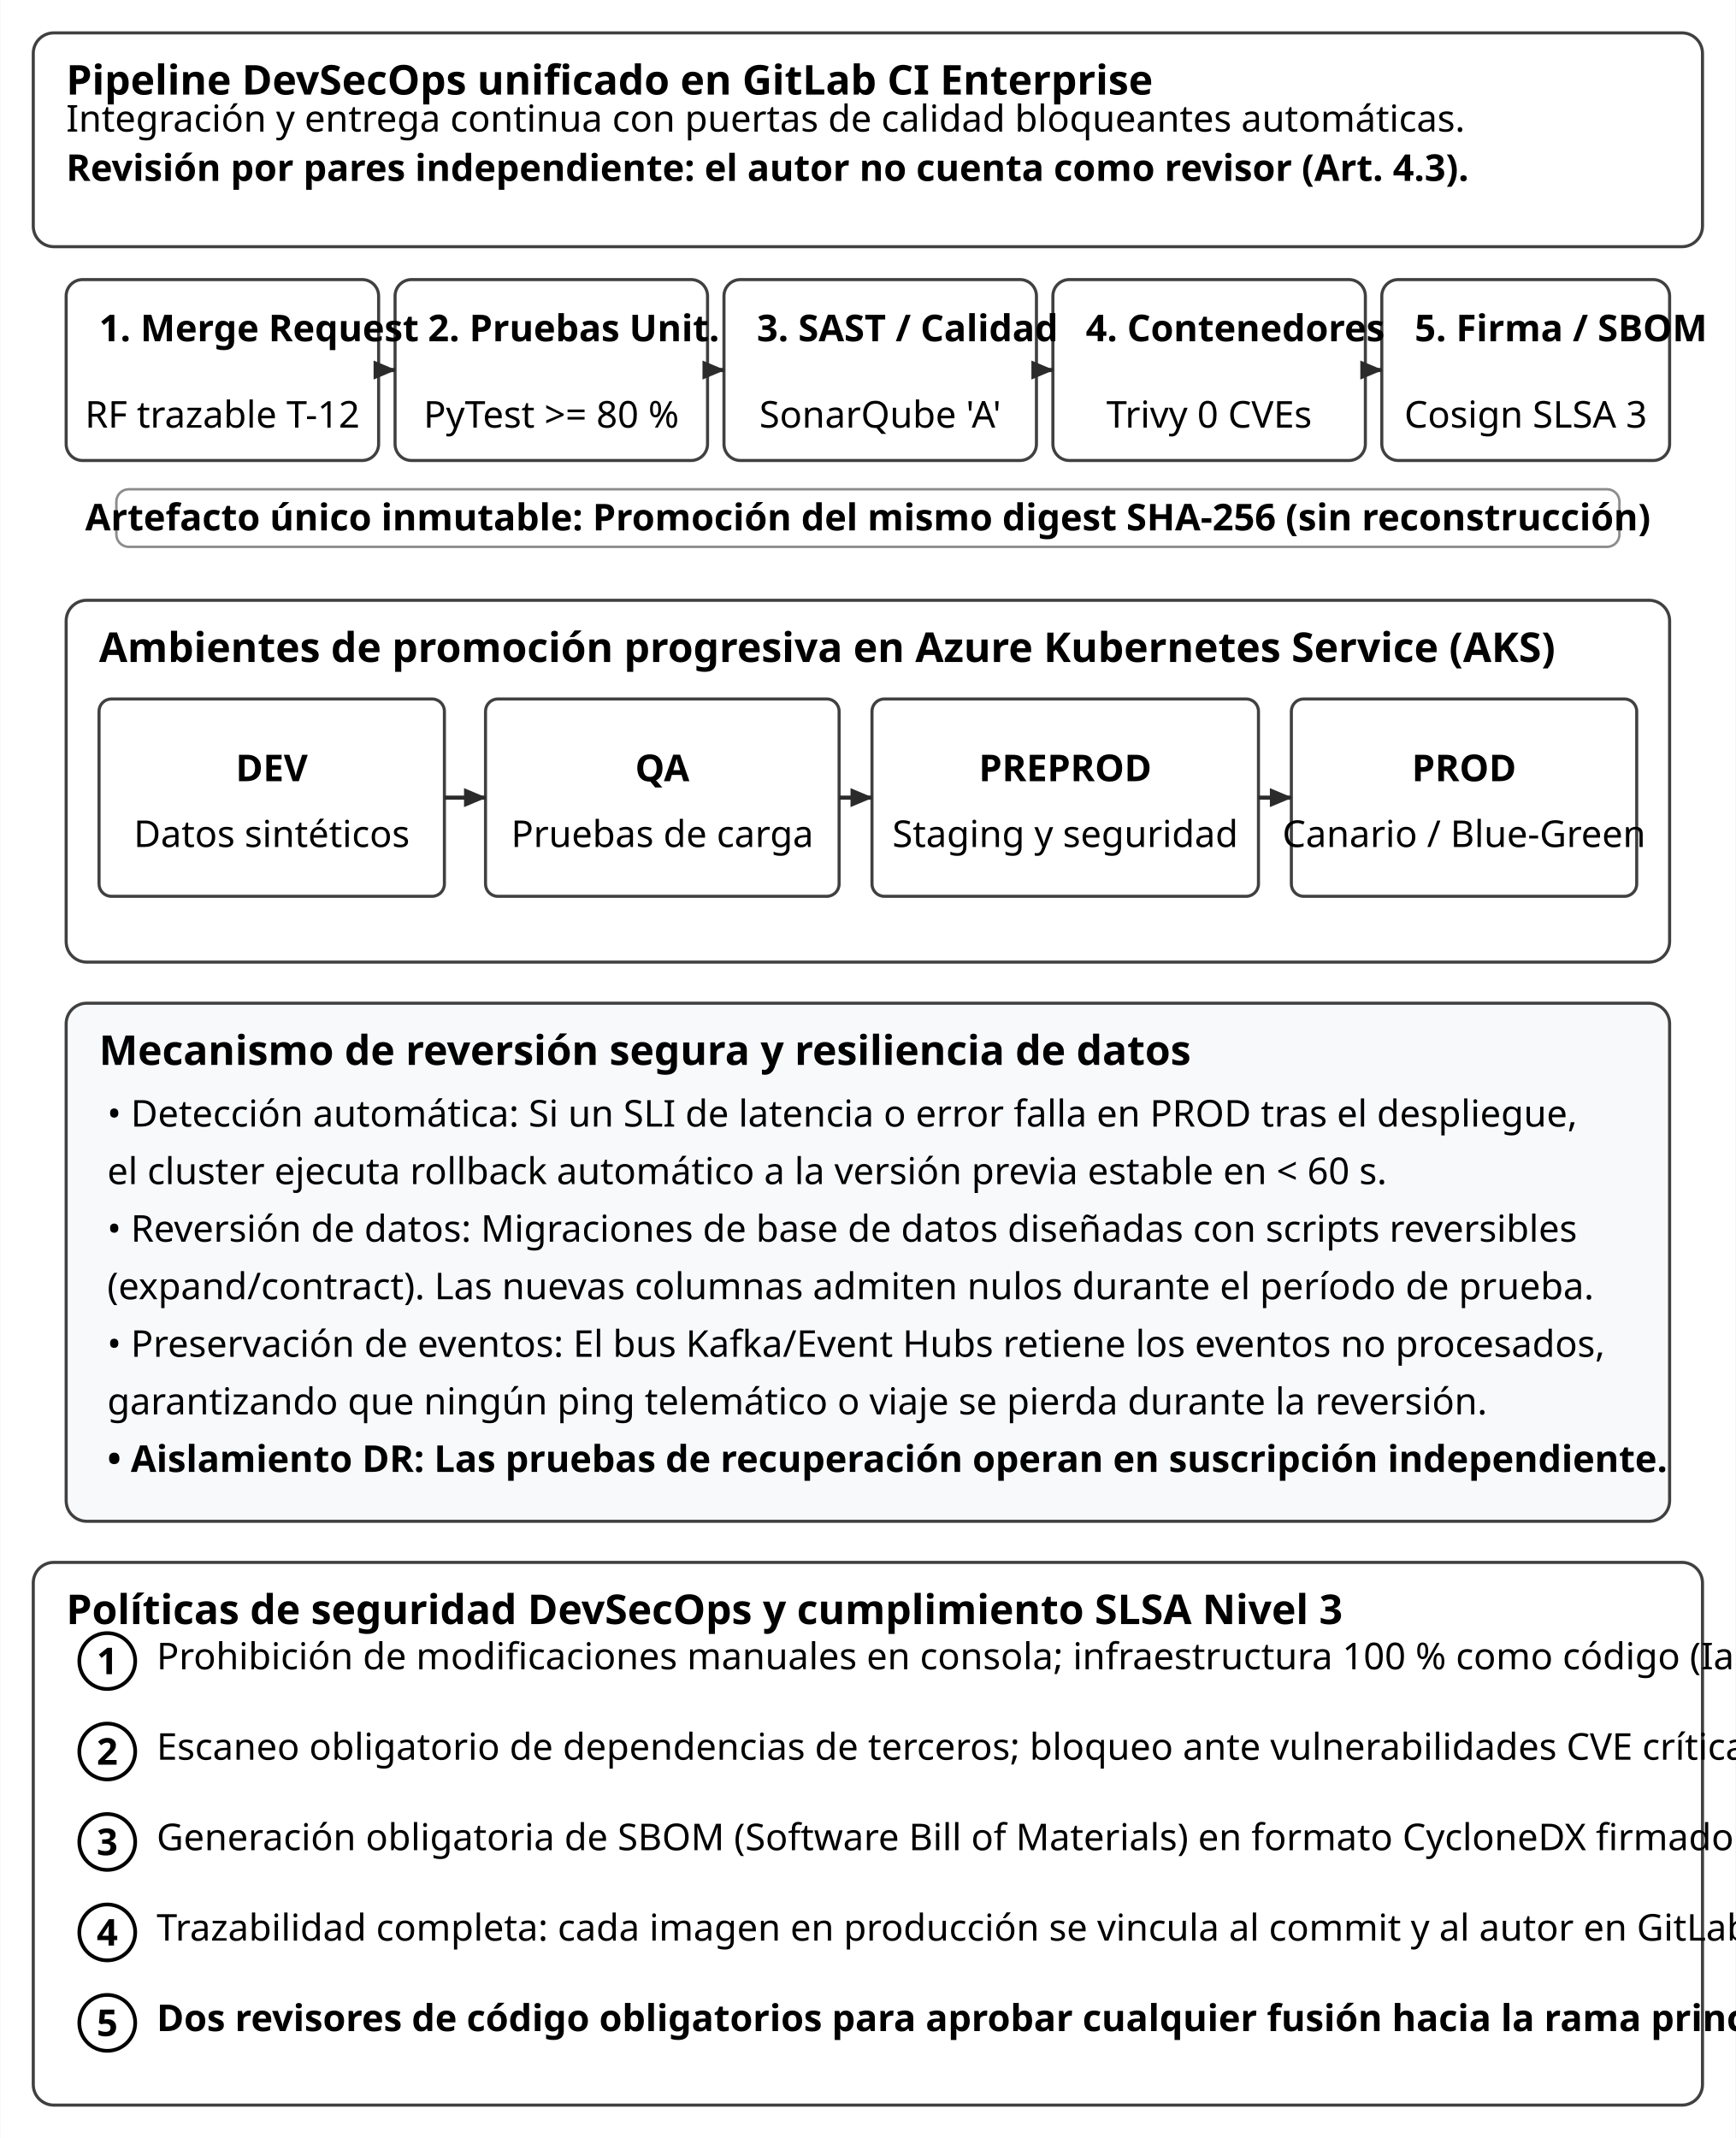
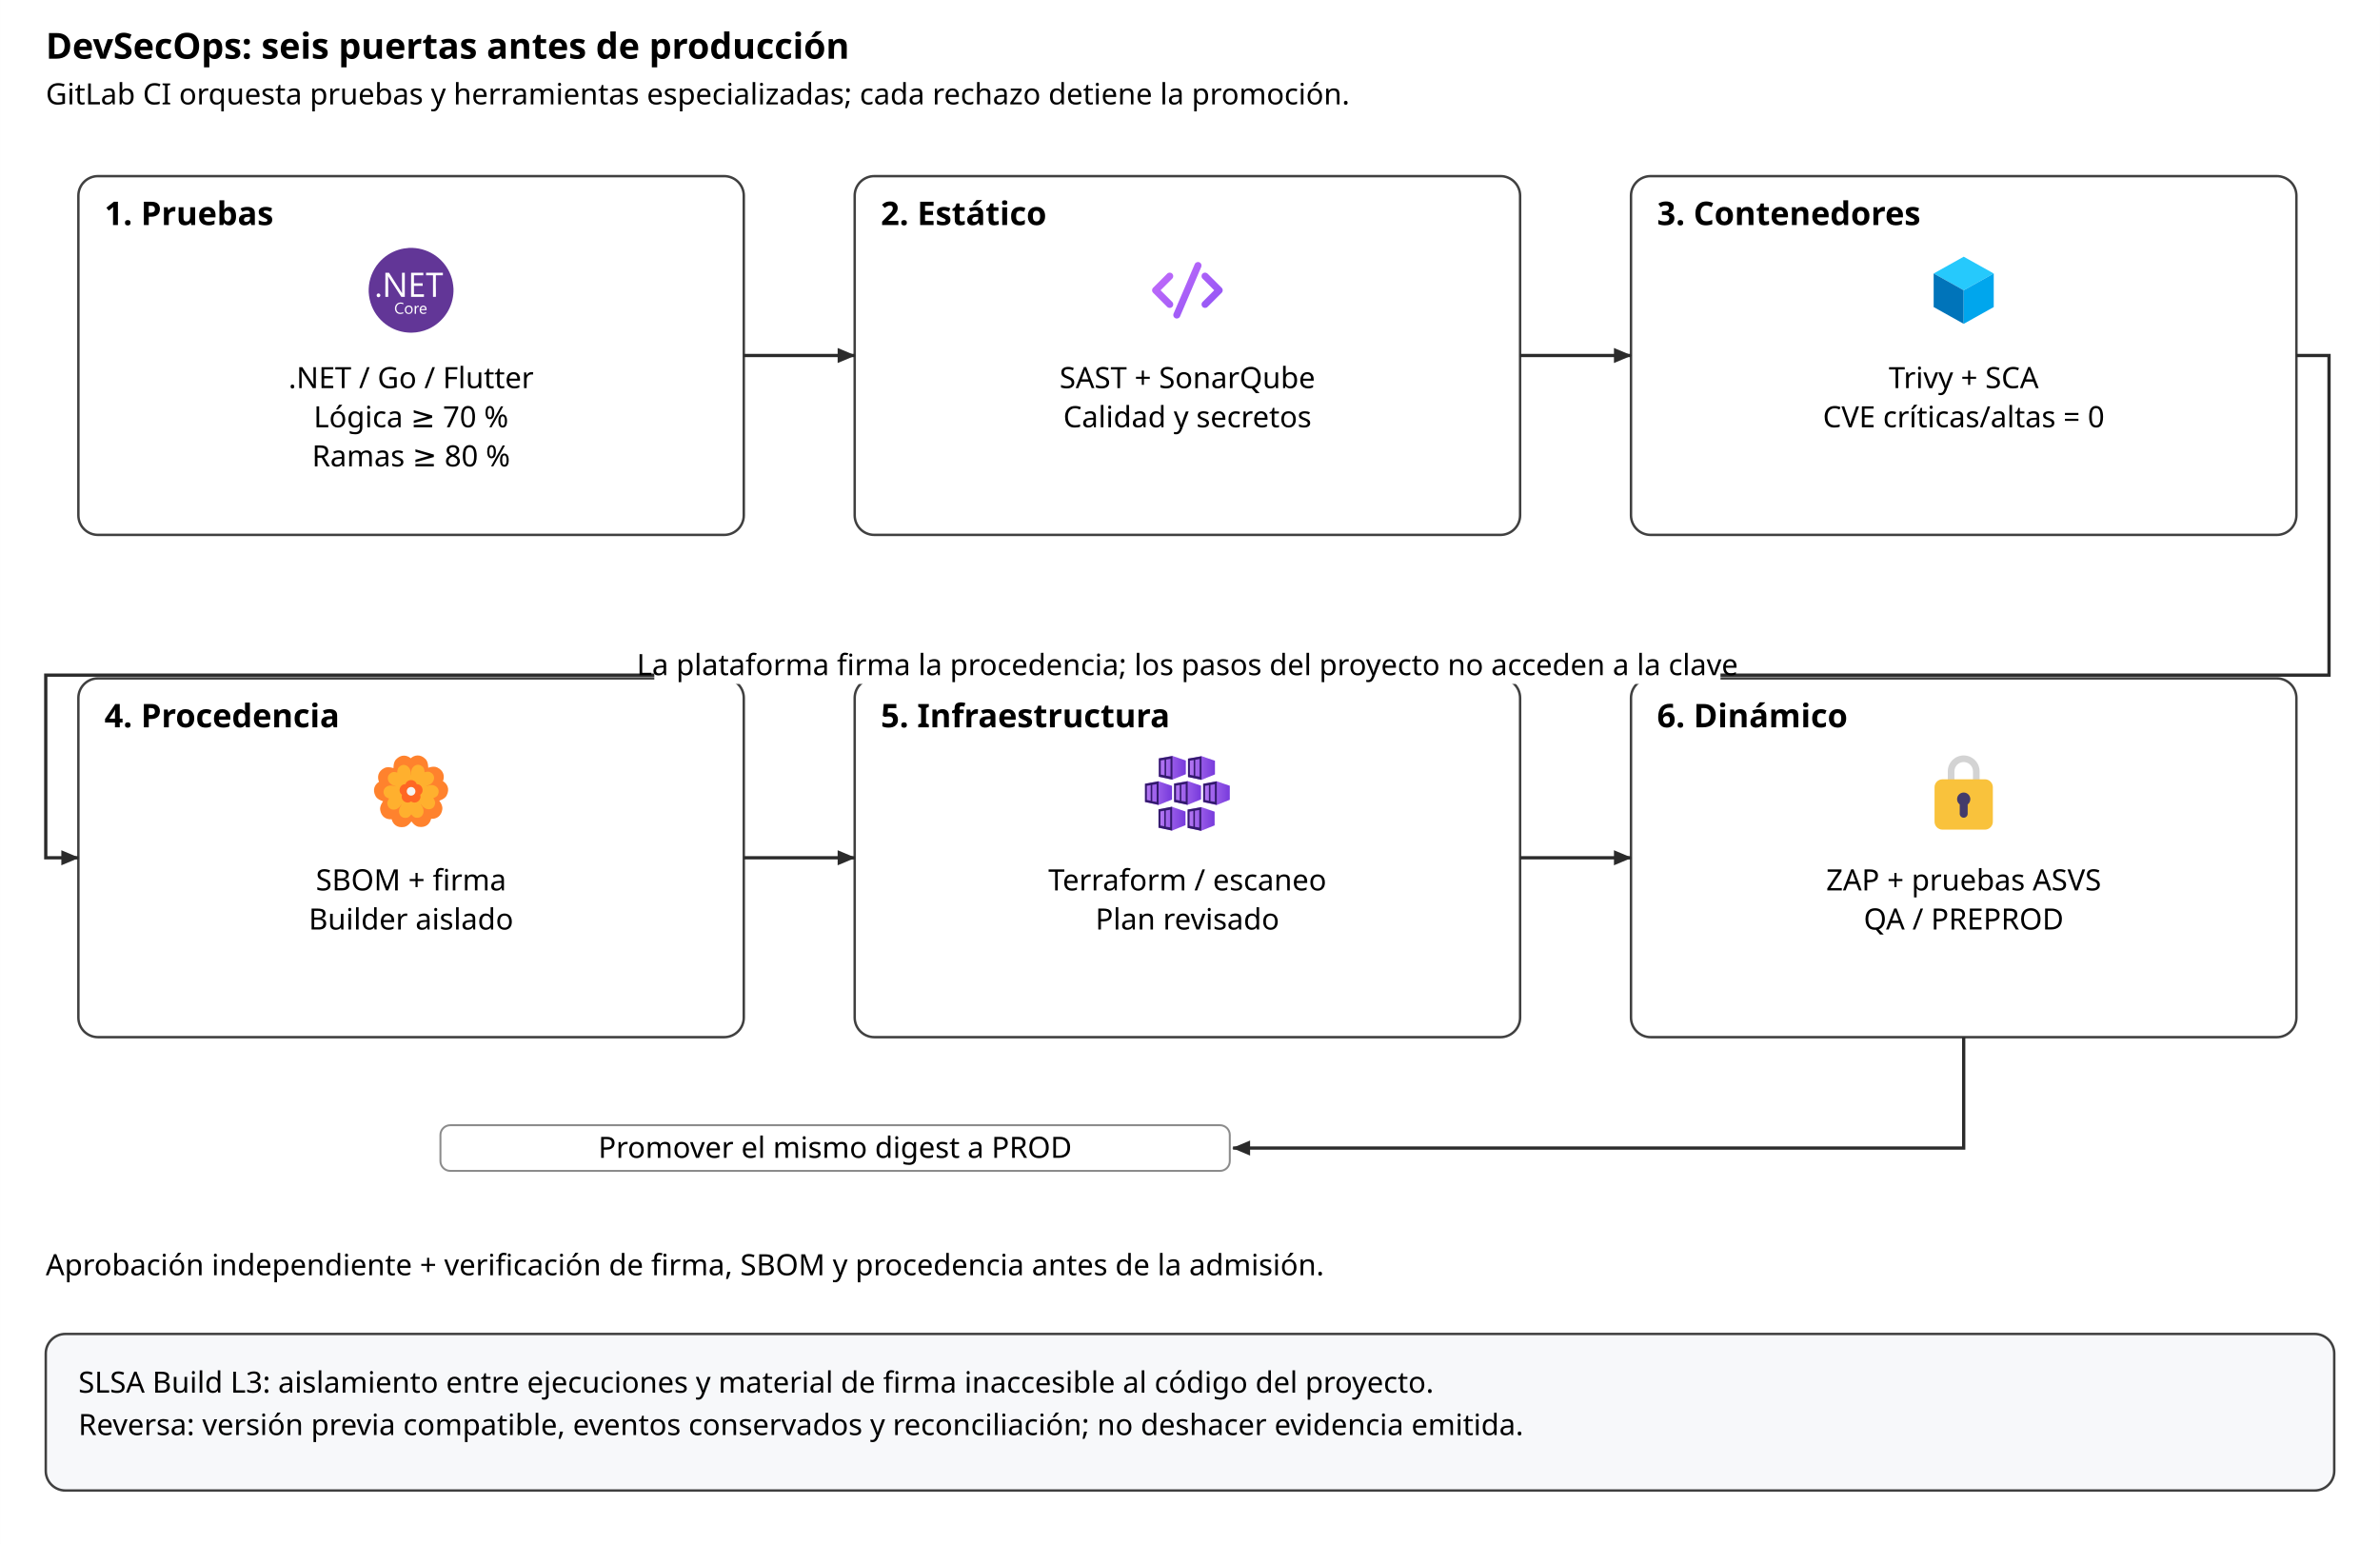
- <svg xmlns="http://www.w3.org/2000/svg" width="148.9mm" height="183.4mm" viewBox="0 0 422 520">
+ <svg xmlns="http://www.w3.org/2000/svg" width="257.4mm" height="167.0mm" viewBox="0 0 729.6 473.4">
  <defs>
    <marker id="fin-n" viewBox="0 0 10 10" refX="9.5" refY="5" markerWidth="5.5" markerHeight="5.5" markerUnits="userSpaceOnUse" orient="auto">
      <path d="M0,0.8 L10,5 L0,9.2 z" fill="#2B2B2B" />
    </marker>
    <marker id="ini-n" viewBox="0 0 10 10" refX="0.5" refY="5" markerWidth="5.5" markerHeight="5.5" markerUnits="userSpaceOnUse" orient="auto">
      <path d="M10,0.8 L0,5 L10,9.2 z" fill="#2B2B2B" />
    </marker>
    <marker id="fin-r" viewBox="0 0 10 10" refX="9.5" refY="5" markerWidth="5.5" markerHeight="5.5" markerUnits="userSpaceOnUse" orient="auto">
      <path d="M0,0.8 L10,5 L0,9.2 z" fill="#C0392B" />
    </marker>
    <marker id="ini-r" viewBox="0 0 10 10" refX="0.5" refY="5" markerWidth="5.5" markerHeight="5.5" markerUnits="userSpaceOnUse" orient="auto">
      <path d="M10,0.8 L0,5 L10,9.2 z" fill="#C0392B" />
    </marker>
+     <symbol id="ic-az-aks" viewBox="0 0 18 18">
+       <defs>
+         <linearGradient id="az-aks-b70c9cf1-bab8-47e0-bbdb-ce1cd664d268" x1="2.94" y1="3.74" x2="8.67" y2="3.74" gradientUnits="userSpaceOnUse">
+           <stop offset="0" stop-color="#b77af4" />
+           <stop offset="1" stop-color="#773adc" />
+         </linearGradient>
+         <linearGradient id="az-aks-beb69953-bd96-4515-8843-ac12546af936" x1="9.13" y1="3.79" x2="14.85" y2="3.79" gradientUnits="userSpaceOnUse">
+           <stop offset="0" stop-color="#b77af4" />
+           <stop offset="1" stop-color="#773adc" />
+         </linearGradient>
+         <linearGradient id="az-aks-a39c76e8-547e-4eb4-bc25-d81c0f8cda62" x1="0.01" y1="9.12" x2="5.73" y2="9.12" gradientUnits="userSpaceOnUse">
+           <stop offset="0" stop-color="#b77af4" />
+           <stop offset="1" stop-color="#773adc" />
+         </linearGradient>
+         <linearGradient id="az-aks-f0a2a491-17dc-4bb8-bbfc-ee58a5cf47da" x1="6.18" y1="9.08" x2="11.9" y2="9.08" gradientUnits="userSpaceOnUse">
+           <stop offset="0" stop-color="#b77af4" />
+           <stop offset="1" stop-color="#773adc" />
+         </linearGradient>
+         <linearGradient id="az-aks-efc6a56d-8585-417d-931a-1dac2114ccd0" x1="12.35" y1="9.13" x2="18.08" y2="9.13" gradientUnits="userSpaceOnUse">
+           <stop offset="0" stop-color="#b77af4" />
+           <stop offset="1" stop-color="#773adc" />
+         </linearGradient>
+         <linearGradient id="az-aks-e399aa93-341f-4df2-9c02-603b82b484c2" x1="2.87" y1="14.56" x2="8.6" y2="14.56" gradientUnits="userSpaceOnUse">
+           <stop offset="0" stop-color="#b77af4" />
+           <stop offset="1" stop-color="#773adc" />
+         </linearGradient>
+         <linearGradient id="az-aks-a152bba0-ba2b-483a-b8c1-0ae7de355990" x1="9.05" y1="14.6" x2="14.78" y2="14.6" gradientUnits="userSpaceOnUse">
+           <stop offset="0" stop-color="#b77af4" />
+           <stop offset="1" stop-color="#773adc" />
+         </linearGradient>
+       </defs>
+       <polygon points="5.8 1.22 2.94 1.75 2.94 5.65 5.8 6.26 8.67 5.11 8.67 2.2 5.8 1.22" fill="url(#az-aks-b70c9cf1-bab8-47e0-bbdb-ce1cd664d268)" />
+       <path d="M5.91,6.2,8.53,5.14A.2.2,0,0,0,8.65,5V2.36a.21.21,0,0,0-.13-.18l-2.65-.9H5.75l-2.6.48A.2.2,0,0,0,3,1.94V5.47a.19.19,0,0,0,.15.19l2.63.55A.32.32,0,0,0,5.91,6.2Z" fill="none" />
+       <path d="M2.94,1.75v3.9l2.89.61v-5Zm1.22,3.6-.81-.16v-3l.81-.13Zm1.26.23-.93-.15V2l.93-.16Z" fill="#341a6e" />
+       <polygon points="11.99 1.27 9.13 1.8 9.13 5.7 11.99 6.31 14.85 5.15 14.85 2.25 11.99 1.27" fill="url(#az-aks-beb69953-bd96-4515-8843-ac12546af936)" />
+       <path d="M9.13,1.8V5.7L12,6.31v-5Zm1.21,3.6-.81-.16v-3l.81-.13Zm1.26.23-.93-.15V2.05l.93-.17Z" fill="#341a6e" />
+       <polygon points="2.87 6.6 0.01 7.13 0.01 11.03 2.87 11.64 5.74 10.49 5.74 7.58 2.87 6.6" fill="url(#az-aks-a39c76e8-547e-4eb4-bc25-d81c0f8cda62)" />
+       <path d="M0,7.13V11l2.89.61v-5Zm1.21,3.61-.81-.17v-3l.81-.14ZM2.48,11l-.93-.15V7.38l.93-.16Z" fill="#341a6e" />
+       <polygon points="9.04 6.56 6.18 7.09 6.18 10.99 9.04 11.61 11.9 10.45 11.9 7.54 9.04 6.56" fill="url(#az-aks-f0a2a491-17dc-4bb8-bbfc-ee58a5cf47da)" />
+       <path d="M6.18,7.09V11l2.88.61v-5ZM7.39,10.7l-.81-.17v-3l.81-.14Zm1.26.22-.93-.15V7.34l.93-.16Z" fill="#341a6e" />
+       <polygon points="15.21 6.61 12.35 7.14 12.35 11.04 15.21 11.65 18.08 10.5 18.08 7.59 15.21 6.61" fill="url(#az-aks-efc6a56d-8585-417d-931a-1dac2114ccd0)" />
+       <path d="M12.35,7.14V11l2.89.61v-5Zm1.22,3.61-.81-.17v-3l.81-.14Zm1.26.22-.93-.15V7.39l.93-.16Z" fill="#341a6e" />
+       <polygon points="5.73 12.04 2.87 12.56 2.87 16.46 5.73 17.08 8.6 15.92 8.6 13.02 5.73 12.04" fill="url(#az-aks-e399aa93-341f-4df2-9c02-603b82b484c2)" />
+       <path d="M5.84,17,8.45,16a.18.18,0,0,0,.12-.18v-2.6A.2.2,0,0,0,8.44,13L5.8,12.1a.17.17,0,0,0-.12,0l-2.6.47a.19.19,0,0,0-.16.19v3.54a.19.19,0,0,0,.15.19L5.7,17A.23.23,0,0,0,5.84,17Z" fill="none" />
+       <path d="M2.87,12.56v3.9l2.89.62V12Zm1.22,3.61L3.28,16V13l.81-.14Zm1.26.23-.93-.15V12.81l.93-.16Z" fill="#341a6e" />
+       <polygon points="11.91 12.08 9.05 12.61 9.05 16.51 11.91 17.12 14.78 15.97 14.78 13.06 11.91 12.08" fill="url(#az-aks-a152bba0-ba2b-483a-b8c1-0ae7de355990)" />
+       <path d="M9.05,12.61v3.9l2.89.61v-5Zm1.22,3.61-.81-.17v-3l.81-.14Zm1.26.22-.93-.15V12.86l.93-.16Z" fill="#341a6e" />
+     </symbol>
+     <symbol id="ic-dev-dotnet" viewBox="0 0 128 128">
+       <g fill="#623697">
+         <path d="M61.195 0h4.953c12.918.535 25.688 4.89 36.043 12.676 9.809 7.289 17.473 17.437 21.727 28.906 2.441 6.387 3.664 13.18 4.082 19.992v4.211c-.414 11.293-3.664 22.52-9.73 32.082-6.801 10.895-16.922 19.73-28.727 24.828A64.399 64.399 0 0165.082 128h-2.144c-11.735-.191-23.41-3.66-33.297-9.992-11.196-7.113-20.114-17.785-25.028-30.117C1.891 81.19.441 74.02 0 66.812v-4.957c.504-14.39 5.953-28.609 15.41-39.496C23.168 13.31 33.5 6.48 44.887 2.937 50.172 1.27 55.676.41 61.195 0M25.191 37.523c-.03 12.153-.011 24.305-.011 36.454 1.43.011 2.86.011 4.293.011-.075-10.433.101-20.863-.106-31.293.48.907.918 1.84 1.465 2.707C37.035 54.91 43.105 64.5 49.309 74c1.738-.023 3.476-.023 5.214.004-.003-12.16-.007-24.32.004-36.48a308.076 308.076 0 00-4.25-.012c.075 10.32-.136 20.64.125 30.949-6.507-10.352-13.101-20.645-19.695-30.945a370.85 370.85 0 00-5.516.007m38.844-.011c-.129 12.16-.004 24.32-.047 36.476 6.469-.015 12.938.024 19.41-.02a83.36 83.36 0 01.024-3.952c-5.012-.016-10.027.007-15.043-.02-.074-4.21-.004-8.426-.04-12.637 4.395-.078 8.79.012 13.18-.047-.011-1.277-.011-2.554-.019-3.832-4.387.141-8.773-.054-13.164.012.012-4.023.02-8.05.02-12.078 4.699 0 9.398-.02 14.093.012-.008-1.301 0-2.606.016-3.906-6.145-.016-12.29-.008-18.43-.008m22.602.054c.004 1.266.004 2.528.008 3.79 3.488-.04 6.972.109 10.46.035-.023 10.863.004 21.718-.011 32.574 1.46.043 2.93.035 4.39-.09-.12-5.992.118-11.988-.156-17.977.067-2.699-.07-5.394.117-8.09.106-2.14-.277-4.277-.035-6.417 3.516.047 7.035.015 10.55.015a59.774 59.774 0 01.075-3.832c-8.469-.105-16.937-.094-25.398-.008M13.55 69.094c-1.977.91-2.106 4.023-.149 5.027 1.72 1.18 4.305-.371 4.227-2.41.133-2.004-2.29-3.688-4.078-2.617m29.23 15.289c-4.277 3.469-4.226 11.195.5 14.25 2.668 1.695 6.102 1.344 8.922.215.012-.621.027-1.239.05-1.86-2.671 1.395-6.41 1.68-8.675-.61-2.965-3.237-2.297-9.269 1.613-11.476 2.211-1.164 4.907-.824 7.086.239-.007-.66-.004-1.32 0-1.98-3.097-1.099-6.922-1.04-9.496 1.222m17.207 2.71c-1.89.22-3.758 1.22-4.633 2.966-1.253 2.496-1.109 5.867.864 7.96 2.035 2.297 5.945 2.32 8.18.297 2.425-2.308 2.699-6.468.757-9.164-1.148-1.629-3.273-2.183-5.168-2.058m17.887 2.722c-1.66 2.883-1.332 7.25 1.598 9.211 2.183 1.22 4.933.832 7.074-.308-.004-.617.004-1.235.031-1.848-1.687 1.07-3.937 1.856-5.812.777-1.309-.722-1.704-2.257-1.914-3.625 2.875-.039 5.746-.082 8.625-.074-.075-1.828-.118-3.894-1.45-5.308-2.199-2.43-6.644-1.657-8.152 1.175m-8.414-2.336v12.008c.652 0 1.312 0 1.973.004.023-2.195-.04-4.394.023-6.594.016-1.27.527-2.558 1.484-3.414.801-.605 1.883-.27 2.801-.246-.012-.636-.02-1.27-.023-1.902-1.793-.398-3.336.652-4.242 2.117-.02-.633-.04-1.266-.051-1.894-.656-.024-1.313-.051-1.965-.079zm0 0" />
+         <path d="M58.758 89.223c1.652-.805 4.023-.41 4.945 1.3 1.05 1.887 1.027 4.383-.137 6.211-1.52 2.286-5.527 1.786-6.523-.742-1.008-2.258-.617-5.484 1.715-6.77zm0 0M79.04 92.414c.046-1.574 1.144-3.137 2.726-3.48.976-.164 2.097.007 2.773.793.672.714.813 1.714.98 2.64-2.16.012-4.32-.031-6.48.047zm0 0" />
+       </g>
+     </symbol>
+     <symbol id="ic-flu-candado" viewBox="0 0 32 32" fill="none">
+       <path d="M16 2C12.686 2 10 4.686 10 8V11C10 14.314 12.686 17 16 17C19.314 17 22 14.314 22 11V8C22 4.686 19.314 2 16 2ZM16 4.5C17.933 4.5 19.5 6.067 19.5 8V11C19.5 12.933 17.933 14.5 16 14.5C14.067 14.5 12.5 12.933 12.5 11V8C12.5 6.067 14.067 4.5 16 4.5Z" fill="#D3D3D3" />
+       <path d="M5 14C5 12.343 6.343 11 8 11H24C25.657 11 27 12.343 27 14V27C27 28.657 25.657 30 24 30H8C6.343 30 5 28.657 5 27V14Z" fill="#F9C23C" />
+       <path d="M17.5 20.5C18.107 20.044 18.5 19.318 18.5 18.5C18.5 17.119 17.381 16 16 16C14.619 16 13.5 17.119 13.5 18.5C13.5 19.318 13.893 20.044 14.5 20.5V24C14.5 24.828 15.172 25.5 16 25.5C16.828 25.5 17.5 24.828 17.5 24V20.5Z" fill="#433B6B" />
+     </symbol>
+     <symbol id="ic-flu-sello" viewBox="0 0 32 32" fill="none">
+       <path d="M22.463 6.649C22.463 6.649 24.463 5.859 25.873 6.529C28.379 7.728 28.736 9.943 28.015 11.699C29.653 12.663 30.698 14.644 29.423 17.109C28.713 18.489 26.633 19.069 26.633 19.069C26.633 19.069 28.003 20.729 27.803 22.279C27.443 25.019 25.46 26.047 23.563 25.91C23.155 27.771 21.595 29.383 18.853 28.929C17.313 28.679 16.123 26.879 16.123 26.879C16.123 26.879 14.963 28.699 13.433 28.979C10.705 29.483 9.117 27.915 8.665 26.068C6.768 26.254 4.752 25.271 4.333 22.519C4.103 20.979 5.443 19.289 5.443 19.289C5.443 19.289 3.353 18.749 2.613 17.379C1.289 14.947 2.29 12.95 3.905 11.946C3.144 10.201 3.46 7.98 5.943 6.739C7.343 6.039 9.363 6.789 9.363 6.789C9.363 6.789 9.233 4.639 10.303 3.509C12.212 1.498 14.423 1.835 15.869 3.063C17.293 1.791 19.509 1.396 21.463 3.379C22.553 4.489 22.463 6.649 22.463 6.649Z" fill="#FF822D" />
+       <path d="M21.773 13.579C22.493 13.319 23.233 13.139 23.933 13.179C25.503 13.259 27.153 14.789 26.083 16.899C25.643 17.749 24.363 18.109 24.363 18.109C24.363 18.109 25.203 19.129 25.083 20.079C24.773 22.419 22.533 22.729 21.203 21.899C20.633 21.549 20.143 21.009 19.713 20.419C19.703 20.424 19.693 20.431 19.683 20.439C19.673 20.446 19.663 20.454 19.653 20.459C20.093 21.039 20.463 21.659 20.633 22.309C21.033 23.829 20.093 25.879 17.763 25.489C16.813 25.329 16.083 24.229 16.083 24.229C16.083 24.229 15.373 25.349 14.433 25.519C12.113 25.949 11.133 23.919 11.503 22.399C11.663 21.749 12.023 21.119 12.453 20.529C12.443 20.524 12.435 20.516 12.428 20.509C12.421 20.501 12.413 20.494 12.403 20.489C11.993 21.099 11.513 21.639 10.943 22.009C9.623 22.859 7.383 22.599 7.033 20.259C6.893 19.309 7.713 18.269 7.713 18.269C7.713 18.269 6.433 17.939 5.973 17.099C4.843 15.029 6.473 13.469 8.033 13.349C8.733 13.289 9.473 13.449 10.193 13.699C10.193 13.669 10.203 13.649 10.213 13.629C9.483 13.419 8.783 13.129 8.243 12.689C7.023 11.699 6.583 9.489 8.693 8.429C9.553 7.999 10.793 8.459 10.793 8.459C10.793 8.459 10.713 7.139 11.373 6.449C13.003 4.729 14.983 5.799 15.583 7.249C15.853 7.909 15.933 8.679 15.913 9.459H15.973C15.943 8.679 16.003 7.909 16.253 7.229C16.813 5.769 18.783 4.669 20.443 6.349C21.123 7.039 21.063 8.359 21.063 8.359C21.063 8.359 22.303 7.879 23.163 8.289C25.303 9.309 24.903 11.529 23.703 12.539C23.163 12.989 22.483 13.299 21.753 13.519C21.758 13.529 21.761 13.539 21.763 13.549C21.765 13.559 21.768 13.569 21.773 13.579Z" fill="#FFB02E" />
+       <path d="M18.123 12.829C20.283 12.829 21.183 15.589 19.433 16.859C20.103 18.909 17.753 20.619 16.003 19.349C14.253 20.619 11.903 18.909 12.573 16.859C10.823 15.589 11.723 12.829 13.883 12.829C14.553 10.779 17.453 10.779 18.123 12.829Z" fill="#FF6723" />
+       <path d="M16.003 17.169C16.903 17.169 17.633 16.439 17.633 15.539C17.633 14.639 16.903 13.909 16.003 13.909C15.103 13.909 14.373 14.639 14.373 15.539C14.373 16.439 15.103 17.169 16.003 17.169Z" fill="#F4F4F4" />
+     </symbol>
+     <symbol id="ic-fui-codigo" viewBox="0 0 24 24" fill="none">
+       <path d="M8.086 18.611L14.082 4.606C14.299 4.099 14.887 3.863 15.395 4.081C15.866 4.283 16.103 4.804 15.96 5.284L15.92 5.394L9.924 19.398C9.707 19.906 9.119 20.141 8.611 19.924C8.14 19.722 7.903 19.201 8.046 18.721L8.086 18.611L14.082 4.606L8.086 18.611ZM2.293 11.293L6.293 7.293C6.683 6.902 7.317 6.902 7.707 7.293C8.068 7.653 8.095 8.221 7.79 8.613L7.707 8.707L4.414 12L7.707 15.293C8.098 15.683 8.098 16.317 7.707 16.707C7.347 17.068 6.779 17.095 6.387 16.79L6.293 16.707L2.293 12.707C1.932 12.347 1.905 11.779 2.21 11.387L2.293 11.293L6.293 7.293L2.293 11.293ZM16.292 7.292C16.653 6.931 17.22 6.904 17.612 7.209L17.706 7.292L21.707 11.293C22.068 11.654 22.095 12.221 21.79 12.613L21.707 12.708L17.706 16.703C17.315 17.093 16.682 17.093 16.292 16.702C15.931 16.341 15.904 15.774 16.209 15.382L16.293 15.288L19.585 11.999L16.292 8.706C15.902 8.315 15.902 7.682 16.292 7.292Z" fill="url(#fui-codigo-paint0_linear_72095_9933)" />
+       <defs>
+         <linearGradient id="fui-codigo-paint0_linear_72095_9933" x1="2.588" y1="2.933" x2="20.693" y2="22.309" gradientUnits="userSpaceOnUse">
+           <stop stop-color="#C76EFB" />
+           <stop offset="1" stop-color="#8B52F4" />
+         </linearGradient>
+       </defs>
+     </symbol>
+     <symbol id="ic-pr-pod" viewBox="0 0 48 48">
+       <path d="M24 5 L41 14.5 L24 24 L7 14.5 Z" fill="#26C9FC" />
+       <path d="M7 14.5 L24 24 V43 L7 33.5 Z" fill="#0074BA" />
+       <path d="M41 14.5 V33.5 L24 43 V24 Z" fill="#00A6ED" />
+     </symbol>
  </defs>
-   <rect x="0" y="0" width="422" height="520" fill="#FFFFFF" />
+   <rect x="0" y="0" width="729.6" height="473.4" fill="#FFFFFF" />
  <g id="grupos">
-     <rect x="8.00" y="8.00" width="406.00" height="52.00" rx="5" fill="#FFFFFF" stroke="#404040" stroke-width="0.75" />
-     <rect x="16.00" y="68.00" width="76.00" height="44.00" rx="4" fill="#FFFFFF" stroke="#404040" stroke-width="0.75" />
-     <rect x="96.00" y="68.00" width="76.00" height="44.00" rx="4" fill="#FFFFFF" stroke="#404040" stroke-width="0.75" />
-     <rect x="176.00" y="68.00" width="76.00" height="44.00" rx="4" fill="#FFFFFF" stroke="#404040" stroke-width="0.75" />
-     <rect x="256.00" y="68.00" width="76.00" height="44.00" rx="4" fill="#FFFFFF" stroke="#404040" stroke-width="0.75" />
-     <rect x="336.00" y="68.00" width="70.00" height="44.00" rx="4" fill="#FFFFFF" stroke="#404040" stroke-width="0.75" />
-     <rect x="16.00" y="146.00" width="390.00" height="88.00" rx="5" fill="#FFFFFF" stroke="#404040" stroke-width="0.75" />
-     <rect x="24.00" y="170.00" width="84.00" height="48.00" rx="3" fill="#FFFFFF" stroke="#404040" stroke-width="0.75" />
-     <rect x="118.00" y="170.00" width="86.00" height="48.00" rx="3" fill="#FFFFFF" stroke="#404040" stroke-width="0.75" />
-     <rect x="212.00" y="170.00" width="94.00" height="48.00" rx="3" fill="#FFFFFF" stroke="#404040" stroke-width="0.75" />
-     <rect x="314.00" y="170.00" width="84.00" height="48.00" rx="3" fill="#FFFFFF" stroke="#404040" stroke-width="0.75" />
-     <rect x="16.00" y="244.00" width="390.00" height="126.00" rx="5" fill="#F8F9FA" stroke="#404040" stroke-width="0.75" />
-     <rect x="8.00" y="380.00" width="406.00" height="132.00" rx="5" fill="#FFFFFF" stroke="#404040" stroke-width="0.75" />
+     <rect x="24.00" y="54.00" width="204.00" height="110.00" rx="6" fill="#FFFFFF" stroke="#404040" stroke-width="0.75" />
+     <rect x="262.00" y="54.00" width="204.00" height="110.00" rx="6" fill="#FFFFFF" stroke="#404040" stroke-width="0.75" />
+     <rect x="500.00" y="54.00" width="204.00" height="110.00" rx="6" fill="#FFFFFF" stroke="#404040" stroke-width="0.75" />
+     <rect x="24.00" y="208.00" width="204.00" height="110.00" rx="6" fill="#FFFFFF" stroke="#404040" stroke-width="0.75" />
+     <rect x="262.00" y="208.00" width="204.00" height="110.00" rx="6" fill="#FFFFFF" stroke="#404040" stroke-width="0.75" />
+     <rect x="500.00" y="208.00" width="204.00" height="110.00" rx="6" fill="#FFFFFF" stroke="#404040" stroke-width="0.75" />
+     <rect x="14.00" y="409.00" width="701.60" height="48.00" rx="6" fill="#F7F8FA" stroke="#404040" stroke-width="0.75" />
  </g>
  <g id="flechas">
-     <path d="M92.00,90.00 L96.00,90.00" fill="none" stroke="#2B2B2B" stroke-width="1.0" stroke-linejoin="miter" marker-end="url(#fin-n)" />
-     <path d="M172.00,90.00 L176.00,90.00" fill="none" stroke="#2B2B2B" stroke-width="1.0" stroke-linejoin="miter" marker-end="url(#fin-n)" />
-     <path d="M252.00,90.00 L256.00,90.00" fill="none" stroke="#2B2B2B" stroke-width="1.0" stroke-linejoin="miter" marker-end="url(#fin-n)" />
-     <path d="M332.00,90.00 L336.00,90.00" fill="none" stroke="#2B2B2B" stroke-width="1.0" stroke-linejoin="miter" marker-end="url(#fin-n)" />
-     <path d="M108.00,194.00 L118.00,194.00" fill="none" stroke="#2B2B2B" stroke-width="1.0" stroke-linejoin="miter" marker-end="url(#fin-n)" />
-     <path d="M204.00,194.00 L212.00,194.00" fill="none" stroke="#2B2B2B" stroke-width="1.0" stroke-linejoin="miter" marker-end="url(#fin-n)" />
-     <path d="M306.00,194.00 L314.00,194.00" fill="none" stroke="#2B2B2B" stroke-width="1.0" stroke-linejoin="miter" marker-end="url(#fin-n)" />
+     <path d="M228.00,109.00 L262.00,109.00" fill="none" stroke="#2B2B2B" stroke-width="1.0" stroke-linejoin="miter" marker-end="url(#fin-n)" />
+     <path d="M466.00,109.00 L500.00,109.00" fill="none" stroke="#2B2B2B" stroke-width="1.0" stroke-linejoin="miter" marker-end="url(#fin-n)" />
+     <path d="M228.00,263.00 L262.00,263.00" fill="none" stroke="#2B2B2B" stroke-width="1.0" stroke-linejoin="miter" marker-end="url(#fin-n)" />
+     <path d="M466.00,263.00 L500.00,263.00" fill="none" stroke="#2B2B2B" stroke-width="1.0" stroke-linejoin="miter" marker-end="url(#fin-n)" />
+     <path d="M704.00,109.00 L714.00,109.00 L714.00,207.00 L14.00,207.00 L14.00,263.00 L24.00,263.00" fill="none" stroke="#2B2B2B" stroke-width="1.0" stroke-linejoin="miter" marker-end="url(#fin-n)" />
+     <path d="M602.00,318.00 L602.00,352.00 L378.00,352.00" fill="none" stroke="#2B2B2B" stroke-width="1.0" stroke-linejoin="miter" marker-end="url(#fin-n)" />
  </g>
  <g id="iconos">
-     <rect x="28.21" y="119.00" width="365.58" height="14.00" rx="3" fill="#FFFFFF" stroke="#8C8C8C" stroke-width="0.6" />
-     <text x="211.00" y="129.00" font-size="9" font-family="IBM Plex Sans" font-weight="600" text-anchor="middle" fill="#000000">Artefacto único inmutable: Promoción del mismo digest SHA-256 (sin reconstrucción)</text>
-     <circle cx="26.00" cy="404.00" r="6.8" fill="#FFFFFF" stroke="#000000" stroke-width="0.9" />
-     <text x="26.00" y="407.20" font-size="9" font-family="IBM Plex Sans" font-weight="600" text-anchor="middle" fill="#000000">1</text>
-     <circle cx="26.00" cy="426.00" r="6.8" fill="#FFFFFF" stroke="#000000" stroke-width="0.9" />
-     <text x="26.00" y="429.20" font-size="9" font-family="IBM Plex Sans" font-weight="600" text-anchor="middle" fill="#000000">2</text>
-     <circle cx="26.00" cy="448.00" r="6.8" fill="#FFFFFF" stroke="#000000" stroke-width="0.9" />
-     <text x="26.00" y="451.20" font-size="9" font-family="IBM Plex Sans" font-weight="600" text-anchor="middle" fill="#000000">3</text>
-     <circle cx="26.00" cy="470.00" r="6.8" fill="#FFFFFF" stroke="#000000" stroke-width="0.9" />
-     <text x="26.00" y="473.20" font-size="9" font-family="IBM Plex Sans" font-weight="600" text-anchor="middle" fill="#000000">4</text>
-     <circle cx="26.00" cy="492.00" r="6.8" fill="#FFFFFF" stroke="#000000" stroke-width="0.9" />
-     <text x="26.00" y="495.20" font-size="9" font-family="IBM Plex Sans" font-weight="600" text-anchor="middle" fill="#000000">5</text>
+     <use href="#ic-dev-dotnet" x="113.00" y="76.00" width="26.00" height="26.00" />
+     <use href="#ic-fui-codigo" x="351.00" y="76.00" width="26.00" height="26.00" />
+     <use href="#ic-pr-pod" x="589.00" y="76.00" width="26.00" height="26.00" />
+     <use href="#ic-flu-sello" x="113.00" y="230.00" width="26.00" height="26.00" />
+     <use href="#ic-az-aks" x="351.00" y="230.00" width="26.00" height="26.00" />
+     <use href="#ic-flu-candado" x="589.00" y="230.00" width="26.00" height="26.00" />
+     <rect x="200.57" y="199.80" width="326.86" height="9.90" fill="#FFFFFF" />
+     <rect x="135.00" y="345.00" width="242.00" height="14.00" rx="3" fill="#FFFFFF" stroke="#8C8C8C" stroke-width="0.6" />
+     <text x="256.00" y="355.00" font-size="9" font-family="IBM Plex Sans" text-anchor="middle" fill="#000000">Promover el mismo digest a PROD</text>
  </g>
  <g id="textos">
-     <text x="16.00" y="23.00" font-size="10" font-family="IBM Plex Sans" font-weight="600" text-anchor="start" fill="#000000">Pipeline DevSecOps unificado en GitLab CI Enterprise</text>
-     <text x="16.00" y="32.00" font-size="9" font-family="IBM Plex Sans" text-anchor="start" fill="#000000">Integración y entrega continua con puertas de calidad bloqueantes automáticas.</text>
-     <text x="16.00" y="44.00" font-size="9" font-family="IBM Plex Sans" font-weight="600" text-anchor="start" fill="#000000">Revisión por pares independiente: el autor no cuenta como revisor (Art. 4.3).</text>
-     <text x="24.00" y="83.00" font-size="9" font-family="IBM Plex Sans" font-weight="600" text-anchor="start" fill="#000000">1. Merge Request</text>
-     <text x="54.00" y="104.00" font-size="9" font-family="IBM Plex Sans" text-anchor="middle" fill="#000000">RF trazable T-12</text>
-     <text x="104.00" y="83.00" font-size="9" font-family="IBM Plex Sans" font-weight="600" text-anchor="start" fill="#000000">2. Pruebas Unit.</text>
-     <text x="134.00" y="104.00" font-size="9" font-family="IBM Plex Sans" text-anchor="middle" fill="#000000">PyTest &gt;= 80 %</text>
-     <text x="184.00" y="83.00" font-size="9" font-family="IBM Plex Sans" font-weight="600" text-anchor="start" fill="#000000">3. SAST / Calidad</text>
-     <text x="214.00" y="104.00" font-size="9" font-family="IBM Plex Sans" text-anchor="middle" fill="#000000">SonarQube 'A'</text>
-     <text x="264.00" y="83.00" font-size="9" font-family="IBM Plex Sans" font-weight="600" text-anchor="start" fill="#000000">4. Contenedores</text>
-     <text x="294.00" y="104.00" font-size="9" font-family="IBM Plex Sans" text-anchor="middle" fill="#000000">Trivy 0 CVEs</text>
-     <text x="344.00" y="83.00" font-size="9" font-family="IBM Plex Sans" font-weight="600" text-anchor="start" fill="#000000">5. Firma / SBOM</text>
-     <text x="371.00" y="104.00" font-size="9" font-family="IBM Plex Sans" text-anchor="middle" fill="#000000">Cosign SLSA 3</text>
-     <text x="24.00" y="161.00" font-size="10" font-family="IBM Plex Sans" font-weight="600" text-anchor="start" fill="#000000">Ambientes de promoción progresiva en Azure Kubernetes Service (AKS)</text>
-     <text x="66.00" y="190.00" font-size="9" font-family="IBM Plex Sans" font-weight="600" text-anchor="middle" fill="#000000">DEV</text>
-     <text x="66.00" y="206.00" font-size="9" font-family="IBM Plex Sans" text-anchor="middle" fill="#000000">Datos sintéticos</text>
-     <text x="161.00" y="190.00" font-size="9" font-family="IBM Plex Sans" font-weight="600" text-anchor="middle" fill="#000000">QA</text>
-     <text x="161.00" y="206.00" font-size="9" font-family="IBM Plex Sans" text-anchor="middle" fill="#000000">Pruebas de carga</text>
-     <text x="259.00" y="190.00" font-size="9" font-family="IBM Plex Sans" font-weight="600" text-anchor="middle" fill="#000000">PREPROD</text>
-     <text x="259.00" y="206.00" font-size="9" font-family="IBM Plex Sans" text-anchor="middle" fill="#000000">Staging y seguridad</text>
-     <text x="356.00" y="190.00" font-size="9" font-family="IBM Plex Sans" font-weight="600" text-anchor="middle" fill="#000000">PROD</text>
-     <text x="356.00" y="206.00" font-size="9" font-family="IBM Plex Sans" text-anchor="middle" fill="#000000">Canario / Blue-Green</text>
-     <text x="24.00" y="259.00" font-size="10" font-family="IBM Plex Sans" font-weight="600" text-anchor="start" fill="#000000">Mecanismo de reversión segura y resiliencia de datos</text>
-     <text x="26.00" y="274.00" font-size="9" font-family="IBM Plex Sans" text-anchor="start" fill="#000000">• Detección automática: Si un SLI de latencia o error falla en PROD tras el despliegue,</text>
-     <text x="26.00" y="288.00" font-size="9" font-family="IBM Plex Sans" text-anchor="start" fill="#000000">  el cluster ejecuta rollback automático a la versión previa estable en &lt; 60 s.</text>
-     <text x="26.00" y="302.00" font-size="9" font-family="IBM Plex Sans" text-anchor="start" fill="#000000">• Reversión de datos: Migraciones de base de datos diseñadas con scripts reversibles</text>
-     <text x="26.00" y="316.00" font-size="9" font-family="IBM Plex Sans" text-anchor="start" fill="#000000">  (expand/contract). Las nuevas columnas admiten nulos durante el período de prueba.</text>
-     <text x="26.00" y="330.00" font-size="9" font-family="IBM Plex Sans" text-anchor="start" fill="#000000">• Preservación de eventos: El bus Kafka/Event Hubs retiene los eventos no procesados,</text>
-     <text x="26.00" y="344.00" font-size="9" font-family="IBM Plex Sans" text-anchor="start" fill="#000000">  garantizando que ningún ping telemático o viaje se pierda durante la reversión.</text>
-     <text x="26.00" y="358.00" font-size="9" font-family="IBM Plex Sans" font-weight="600" text-anchor="start" fill="#000000">• Aislamiento DR: Las pruebas de recuperación operan en suscripción independiente.</text>
-     <text x="16.00" y="395.00" font-size="10" font-family="IBM Plex Sans" font-weight="600" text-anchor="start" fill="#000000">Políticas de seguridad DevSecOps y cumplimiento SLSA Nivel 3</text>
-     <text x="38.00" y="406.00" font-size="9" font-family="IBM Plex Sans" text-anchor="start" fill="#000000">Prohibición de modificaciones manuales en consola; infraestructura 100 % como código (IaC).</text>
-     <text x="38.00" y="428.00" font-size="9" font-family="IBM Plex Sans" text-anchor="start" fill="#000000">Escaneo obligatorio de dependencias de terceros; bloqueo ante vulnerabilidades CVE críticas.</text>
-     <text x="38.00" y="450.00" font-size="9" font-family="IBM Plex Sans" text-anchor="start" fill="#000000">Generación obligatoria de SBOM (Software Bill of Materials) en formato CycloneDX firmado.</text>
-     <text x="38.00" y="472.00" font-size="9" font-family="IBM Plex Sans" text-anchor="start" fill="#000000">Trazabilidad completa: cada imagen en producción se vincula al commit y al autor en GitLab.</text>
-     <text x="38.00" y="494.00" font-size="9" font-family="IBM Plex Sans" font-weight="600" text-anchor="start" fill="#000000">Dos revisores de código obligatorios para aprobar cualquier fusión hacia la rama principal.</text>
+     <text x="14.00" y="18.00" font-size="11" font-family="IBM Plex Sans" font-weight="600" text-anchor="start" fill="#000000">DevSecOps: seis puertas antes de producción</text>
+     <text x="14.00" y="32.00" font-size="9" font-family="IBM Plex Sans" text-anchor="start" fill="#000000">GitLab CI orquesta pruebas y herramientas especializadas; cada rechazo detiene la promoción.</text>
+     <text x="32.00" y="69.00" font-size="10" font-family="IBM Plex Sans" font-weight="600" text-anchor="start" fill="#000000">1. Pruebas</text>
+     <text x="126.00" y="119.00" font-size="9" font-family="IBM Plex Sans" text-anchor="middle" fill="#000000">.NET / Go / Flutter</text>
+     <text x="126.00" y="131.00" font-size="9" font-family="IBM Plex Sans" text-anchor="middle" fill="#000000">Lógica ≥ 70 %</text>
+     <text x="126.00" y="143.00" font-size="9" font-family="IBM Plex Sans" text-anchor="middle" fill="#000000">Ramas ≥ 80 %</text>
+     <text x="270.00" y="69.00" font-size="10" font-family="IBM Plex Sans" font-weight="600" text-anchor="start" fill="#000000">2. Estático</text>
+     <text x="364.00" y="119.00" font-size="9" font-family="IBM Plex Sans" text-anchor="middle" fill="#000000">SAST + SonarQube</text>
+     <text x="364.00" y="131.00" font-size="9" font-family="IBM Plex Sans" text-anchor="middle" fill="#000000">Calidad y secretos</text>
+     <text x="508.00" y="69.00" font-size="10" font-family="IBM Plex Sans" font-weight="600" text-anchor="start" fill="#000000">3. Contenedores</text>
+     <text x="602.00" y="119.00" font-size="9" font-family="IBM Plex Sans" text-anchor="middle" fill="#000000">Trivy + SCA</text>
+     <text x="602.00" y="131.00" font-size="9" font-family="IBM Plex Sans" text-anchor="middle" fill="#000000">CVE críticas/altas = 0</text>
+     <text x="32.00" y="223.00" font-size="10" font-family="IBM Plex Sans" font-weight="600" text-anchor="start" fill="#000000">4. Procedencia</text>
+     <text x="126.00" y="273.00" font-size="9" font-family="IBM Plex Sans" text-anchor="middle" fill="#000000">SBOM + firma</text>
+     <text x="126.00" y="285.00" font-size="9" font-family="IBM Plex Sans" text-anchor="middle" fill="#000000">Builder aislado</text>
+     <text x="270.00" y="223.00" font-size="10" font-family="IBM Plex Sans" font-weight="600" text-anchor="start" fill="#000000">5. Infraestructura</text>
+     <text x="364.00" y="273.00" font-size="9" font-family="IBM Plex Sans" text-anchor="middle" fill="#000000">Terraform / escaneo</text>
+     <text x="364.00" y="285.00" font-size="9" font-family="IBM Plex Sans" text-anchor="middle" fill="#000000">Plan revisado</text>
+     <text x="508.00" y="223.00" font-size="10" font-family="IBM Plex Sans" font-weight="600" text-anchor="start" fill="#000000">6. Dinámico</text>
+     <text x="602.00" y="273.00" font-size="9" font-family="IBM Plex Sans" text-anchor="middle" fill="#000000">ZAP + pruebas ASVS</text>
+     <text x="602.00" y="285.00" font-size="9" font-family="IBM Plex Sans" text-anchor="middle" fill="#000000">QA / PREPROD</text>
+     <text x="364.00" y="207.00" font-size="9" font-family="IBM Plex Sans" text-anchor="middle" fill="#000000">La plataforma firma la procedencia; los pasos del proyecto no acceden a la clave</text>
+     <text x="14.00" y="391.00" font-size="9" font-family="IBM Plex Sans" text-anchor="start" fill="#000000">Aprobación independiente + verificación de firma, SBOM y procedencia antes de la admisión.</text>
+     <text x="24.00" y="427.00" font-size="9" font-family="IBM Plex Sans" text-anchor="start" fill="#000000">SLSA Build L3: aislamiento entre ejecuciones y material de firma inaccesible al código del proyecto.</text>
+     <text x="24.00" y="440.00" font-size="9" font-family="IBM Plex Sans" text-anchor="start" fill="#000000">Reversa: versión previa compatible, eventos conservados y reconciliación; no deshacer evidencia emitida.</text>
  </g>
</svg>
